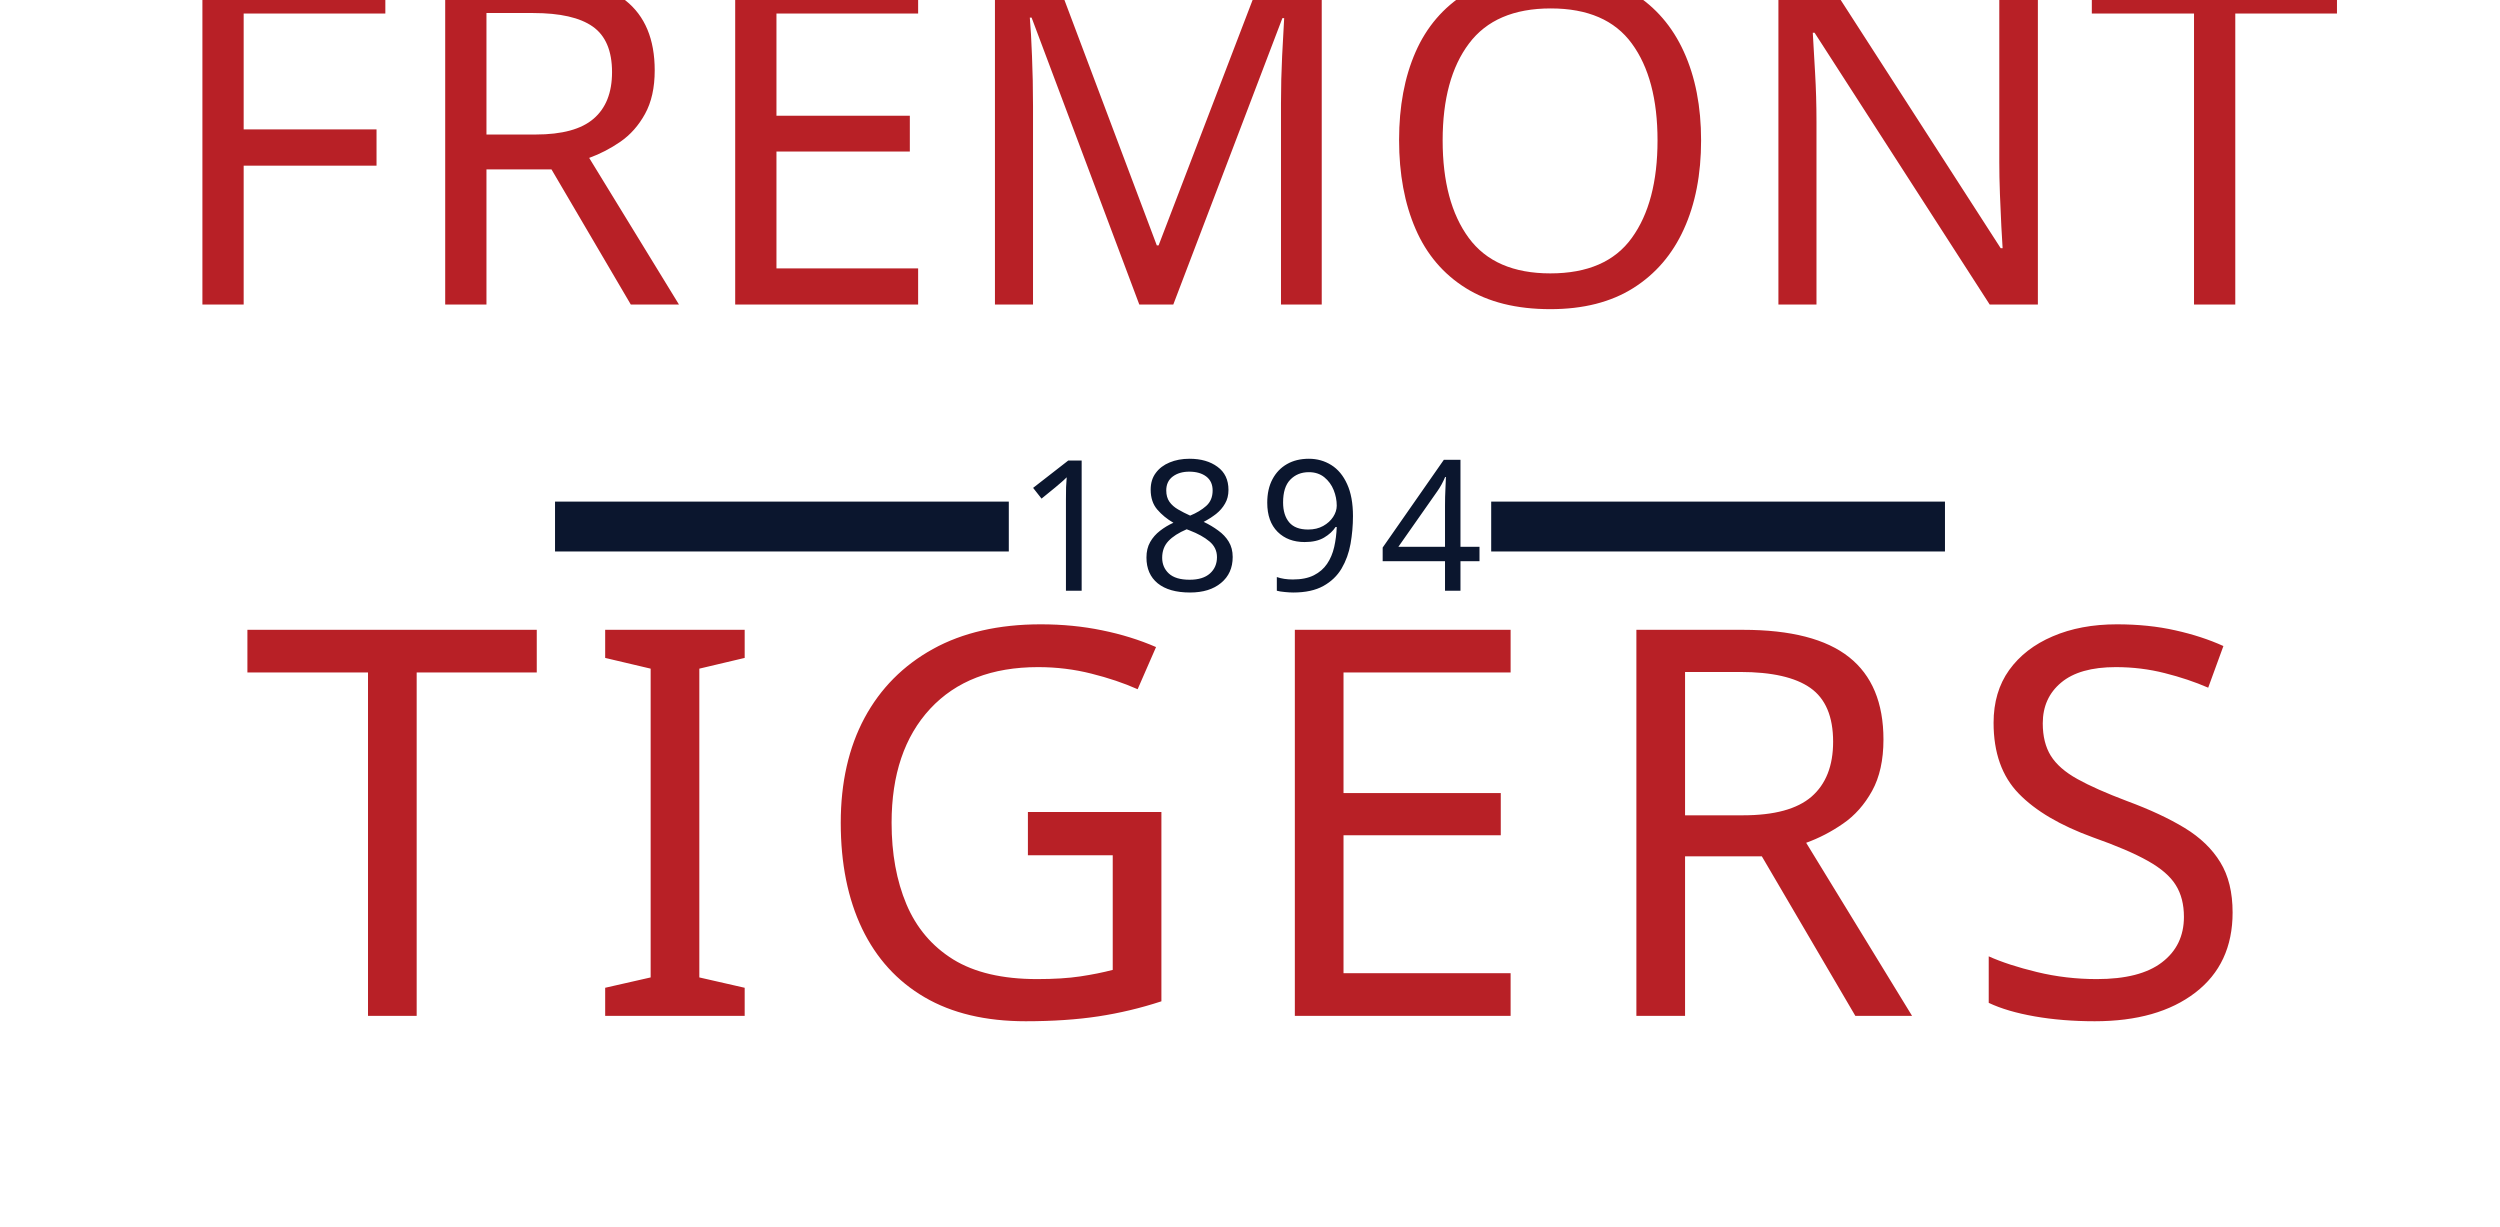
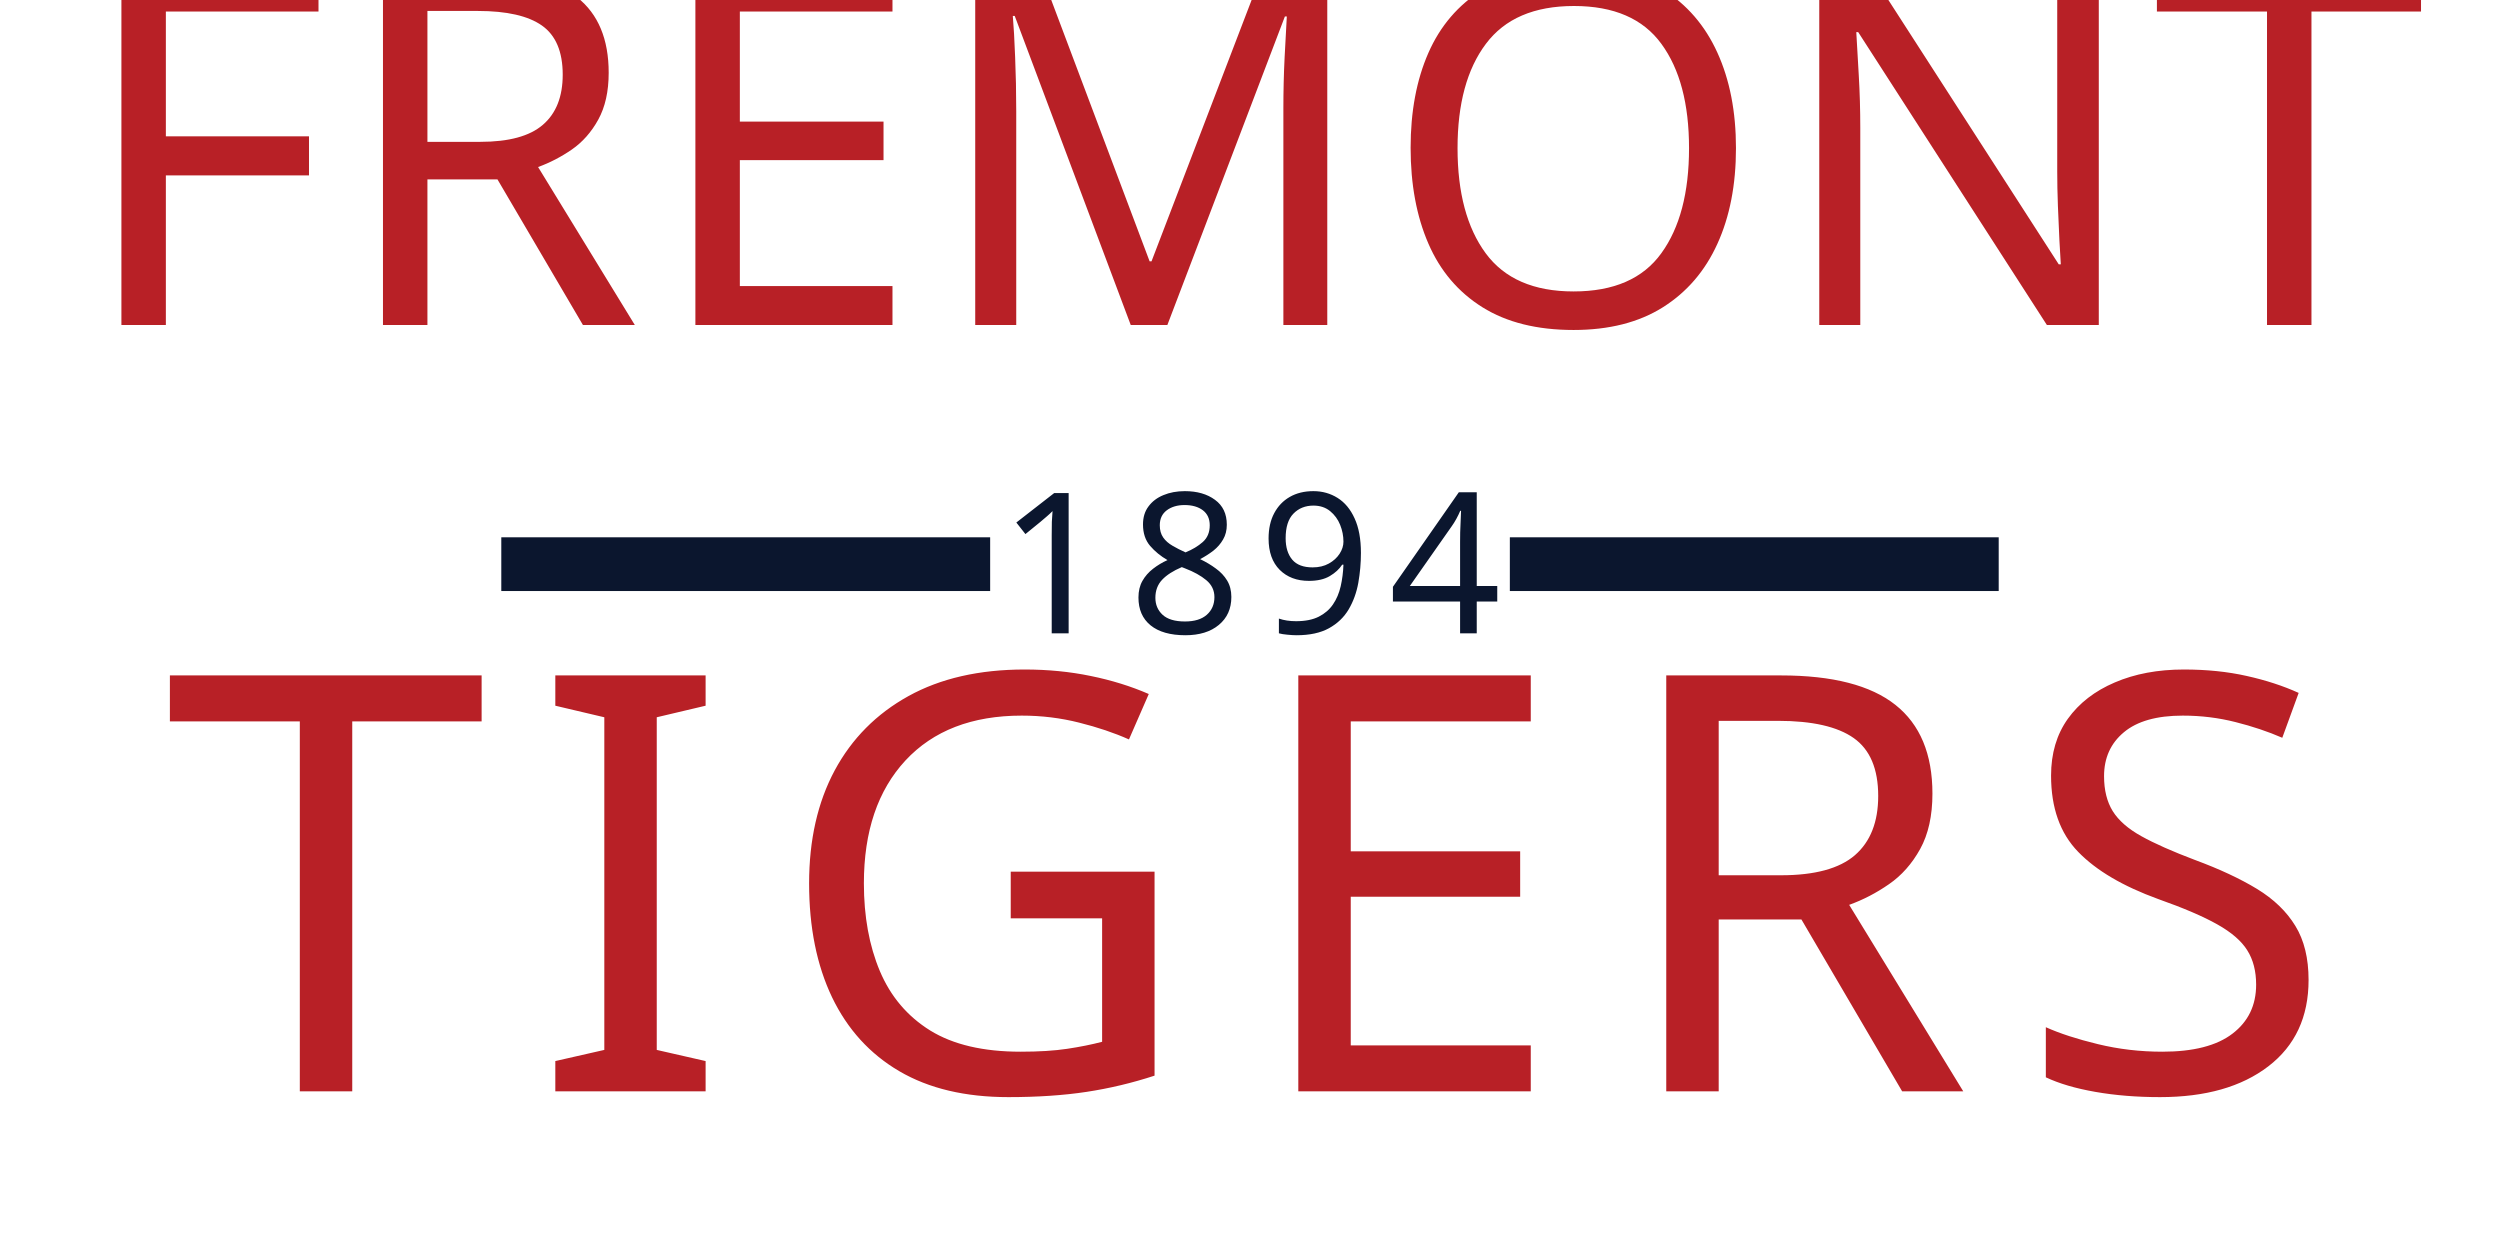
<svg xmlns="http://www.w3.org/2000/svg" version="1.1" id="layout" data-colorable="special_text" preserveAspectRatio="xMidYMid meet">
-   <svg viewBox="0 0 180 150" y="3.5%">
+   <svg viewBox="0 0 180 140" y="3.5%">
    <defs>
      <style type="text/css">
                
				#layout svg {
					overflow: visible;
				}
                        @font-face {
                    font-family: 'heritage';
                    src: url('http://richardsonsports.com/customizer/fonts/bebaskai-regular.woff') format('woff');
                    font-weight: normal;
                    font-style: normal;
                }
		
            </style>
    </defs>
    <svg id="graphic-1" x="0px" y="52px" viewBox="0 0 170 13" height="13px" preserveAspectRatio="xMidYMid meet" class="draggable" xml:space="preserve" data-colorable="graphic" version="1.1">
      <path id="color-1" class="drag-target color-1" fill="#0B162E" d="M55.5,4.1h-55.5v6.1h55.5z" />
    </svg>
    <svg id="graphic-2" x="0px" y="52px" viewBox="0 0 170 13" height="13px" preserveAspectRatio="xMidYMid meet" class="draggable" xml:space="preserve" data-colorable="graphic" version="1.1">
      <path id="color-1" class="drag-target color-1" fill="#0B162E" d="M170,10.2h-55.5v-6.1h55.5z" />
    </svg>
    <svg id="top_text-wrapper" class="draggable" y="32" height="60px" preserveAspectRatio="xMidYMin meet">
      <text id="top_text" data-name="top_text" data-text-max="10" class="top_text text drag-target scalable" x="50%" text-anchor="middle" fill="#B82026" font-family="heritage" font-size="56.06px" data-font-max="56.06" letter-spacing="0.6">FREMONT</text>
    </svg>
    <svg id="year_text-wrapper" class="draggable" y="67" preserveAspectRatio="xMidYMin meet" height="25.5px">
      <text id="year_text" data-name="year_text" data-text-max="4" class="year_text text drag-target scalable" x="50%" text-anchor="middle" fill="#0B162E" font-family="heritage" font-size="22.3px" data-font-max="22.3" letter-spacing="2">1894</text>
    </svg>
    <svg id="bottom_text-wrapper" class="draggable" y="119" height="72px" preserveAspectRatio="xMidYMin meet">
      <text id="bottom_text" data-name="bottom_text" data-text-max="10" class="bottom_text text drag-target scalable" x="50%" text-anchor="middle" fill="#B82026" font-family="heritage" font-size="66.14px" data-font-max="66.14" letter-spacing="5">TIGERS</text>
    </svg>
  </svg>
</svg>
